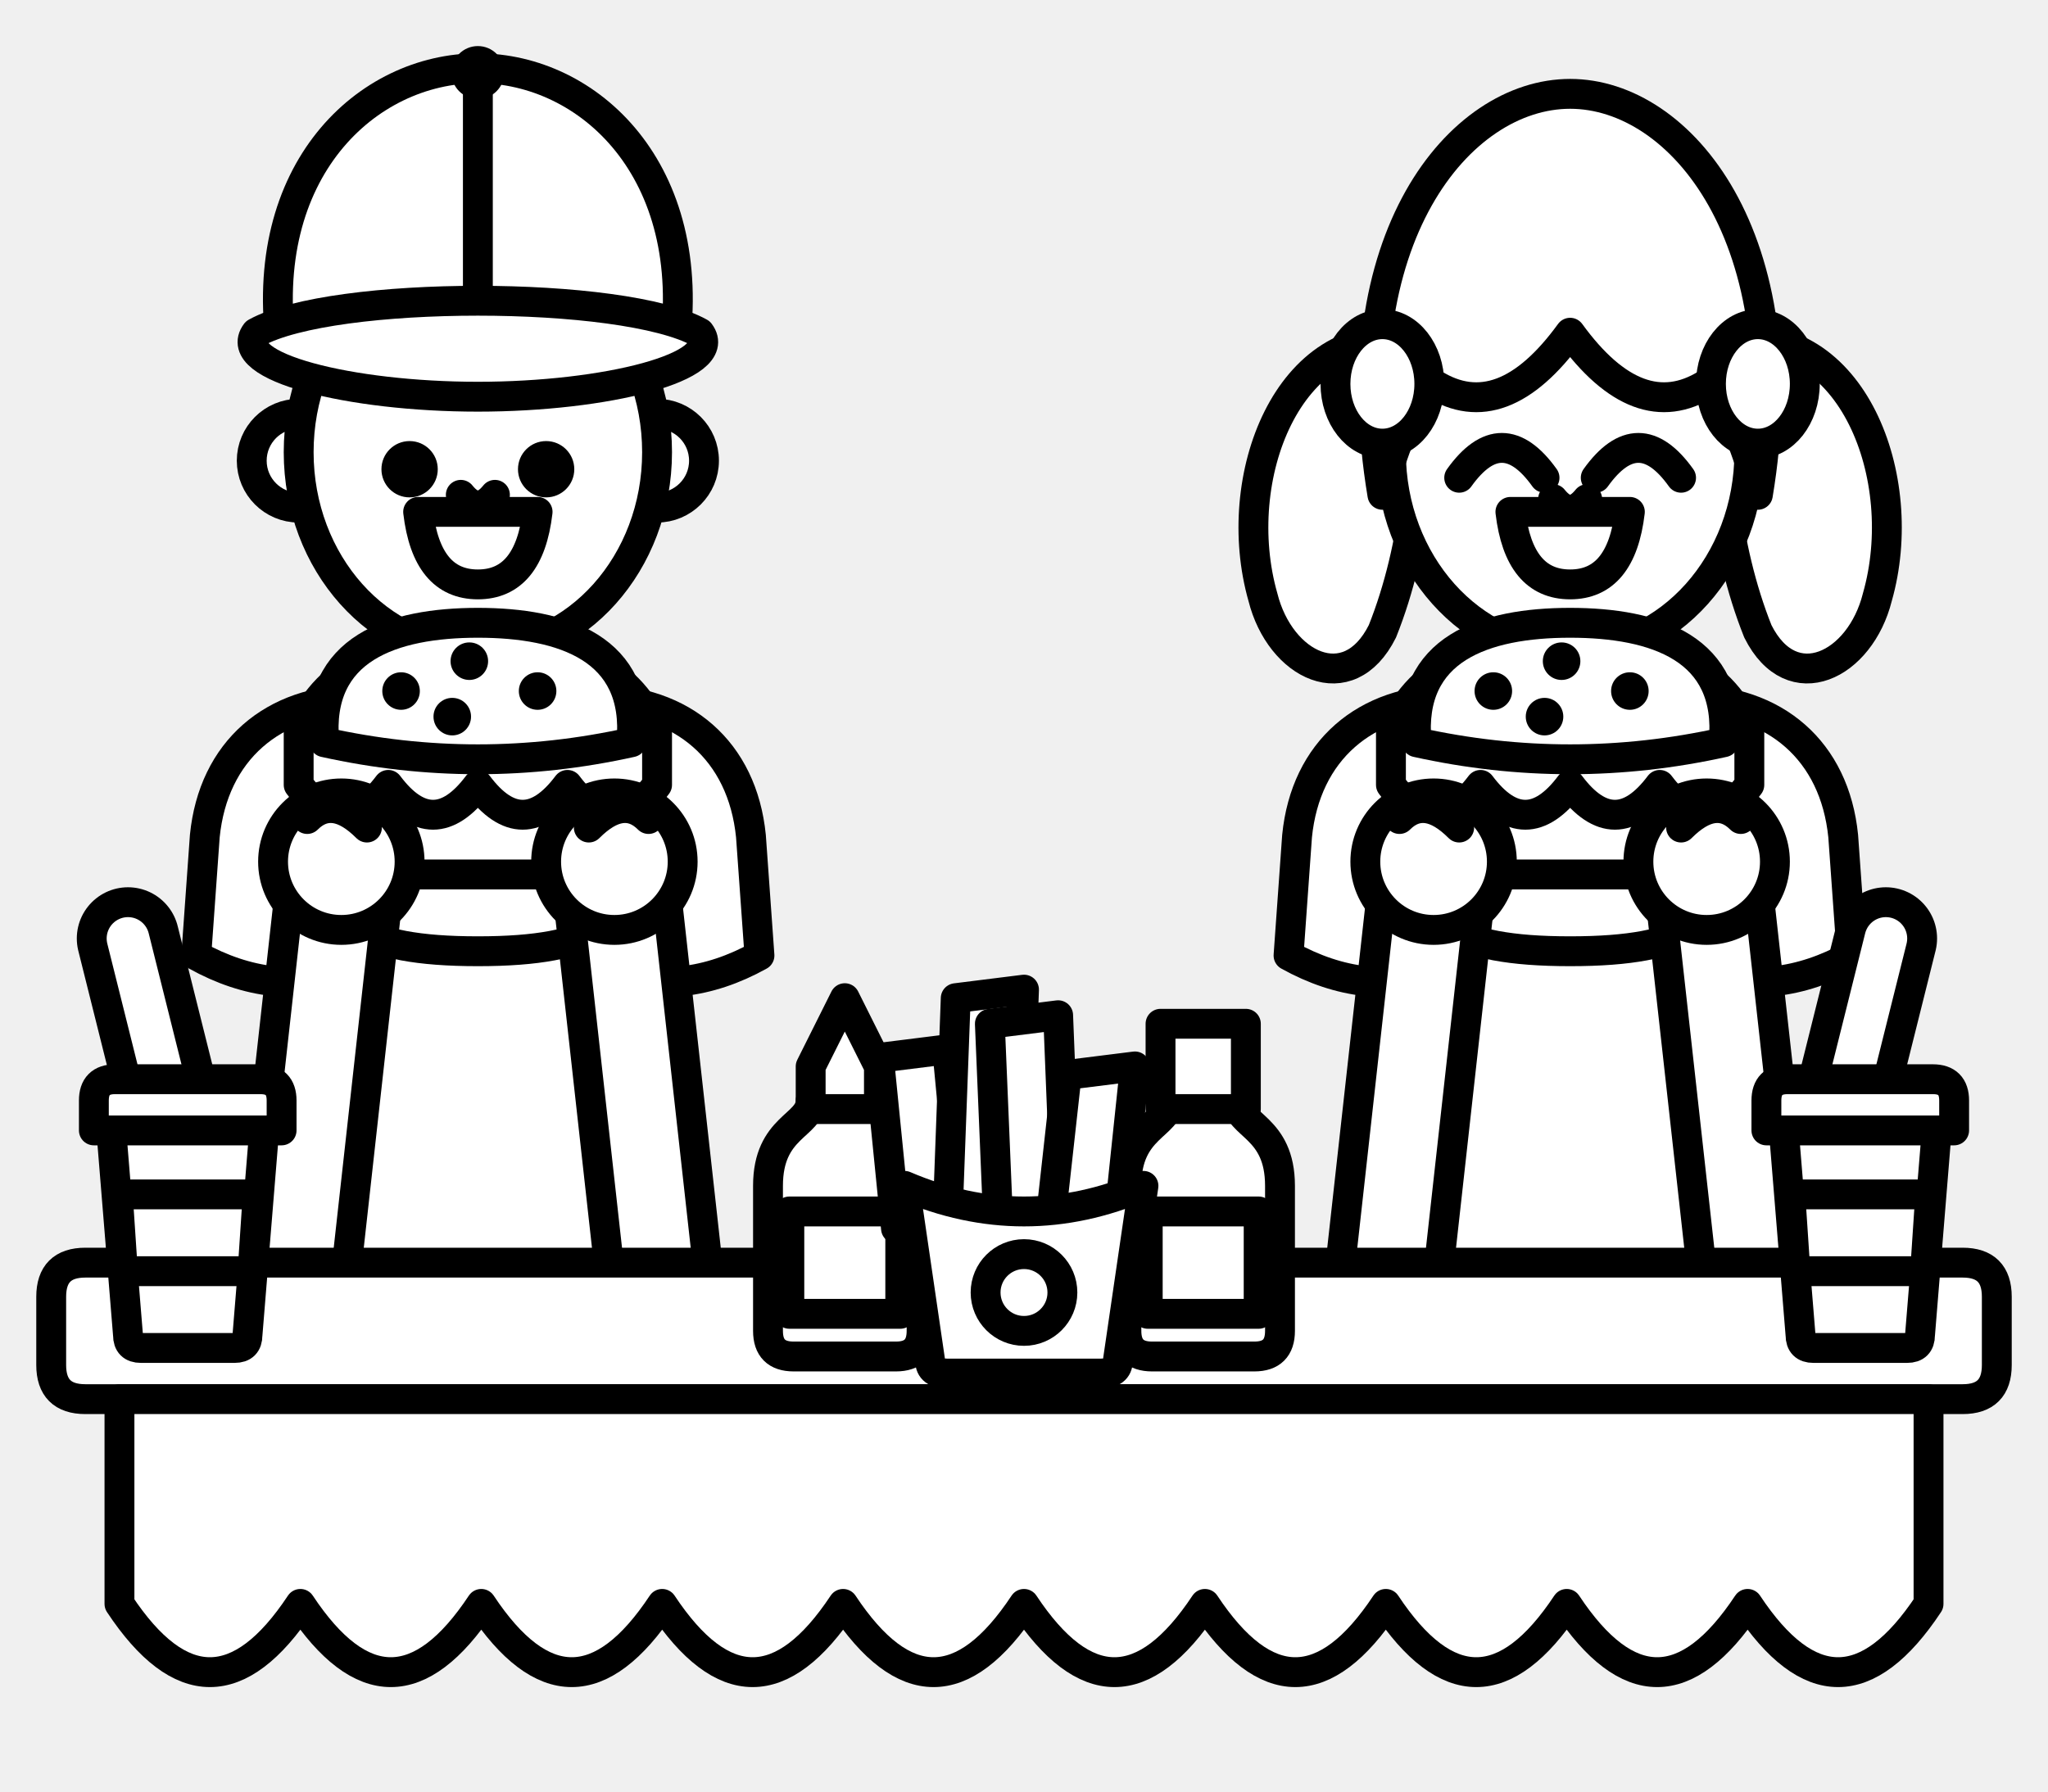
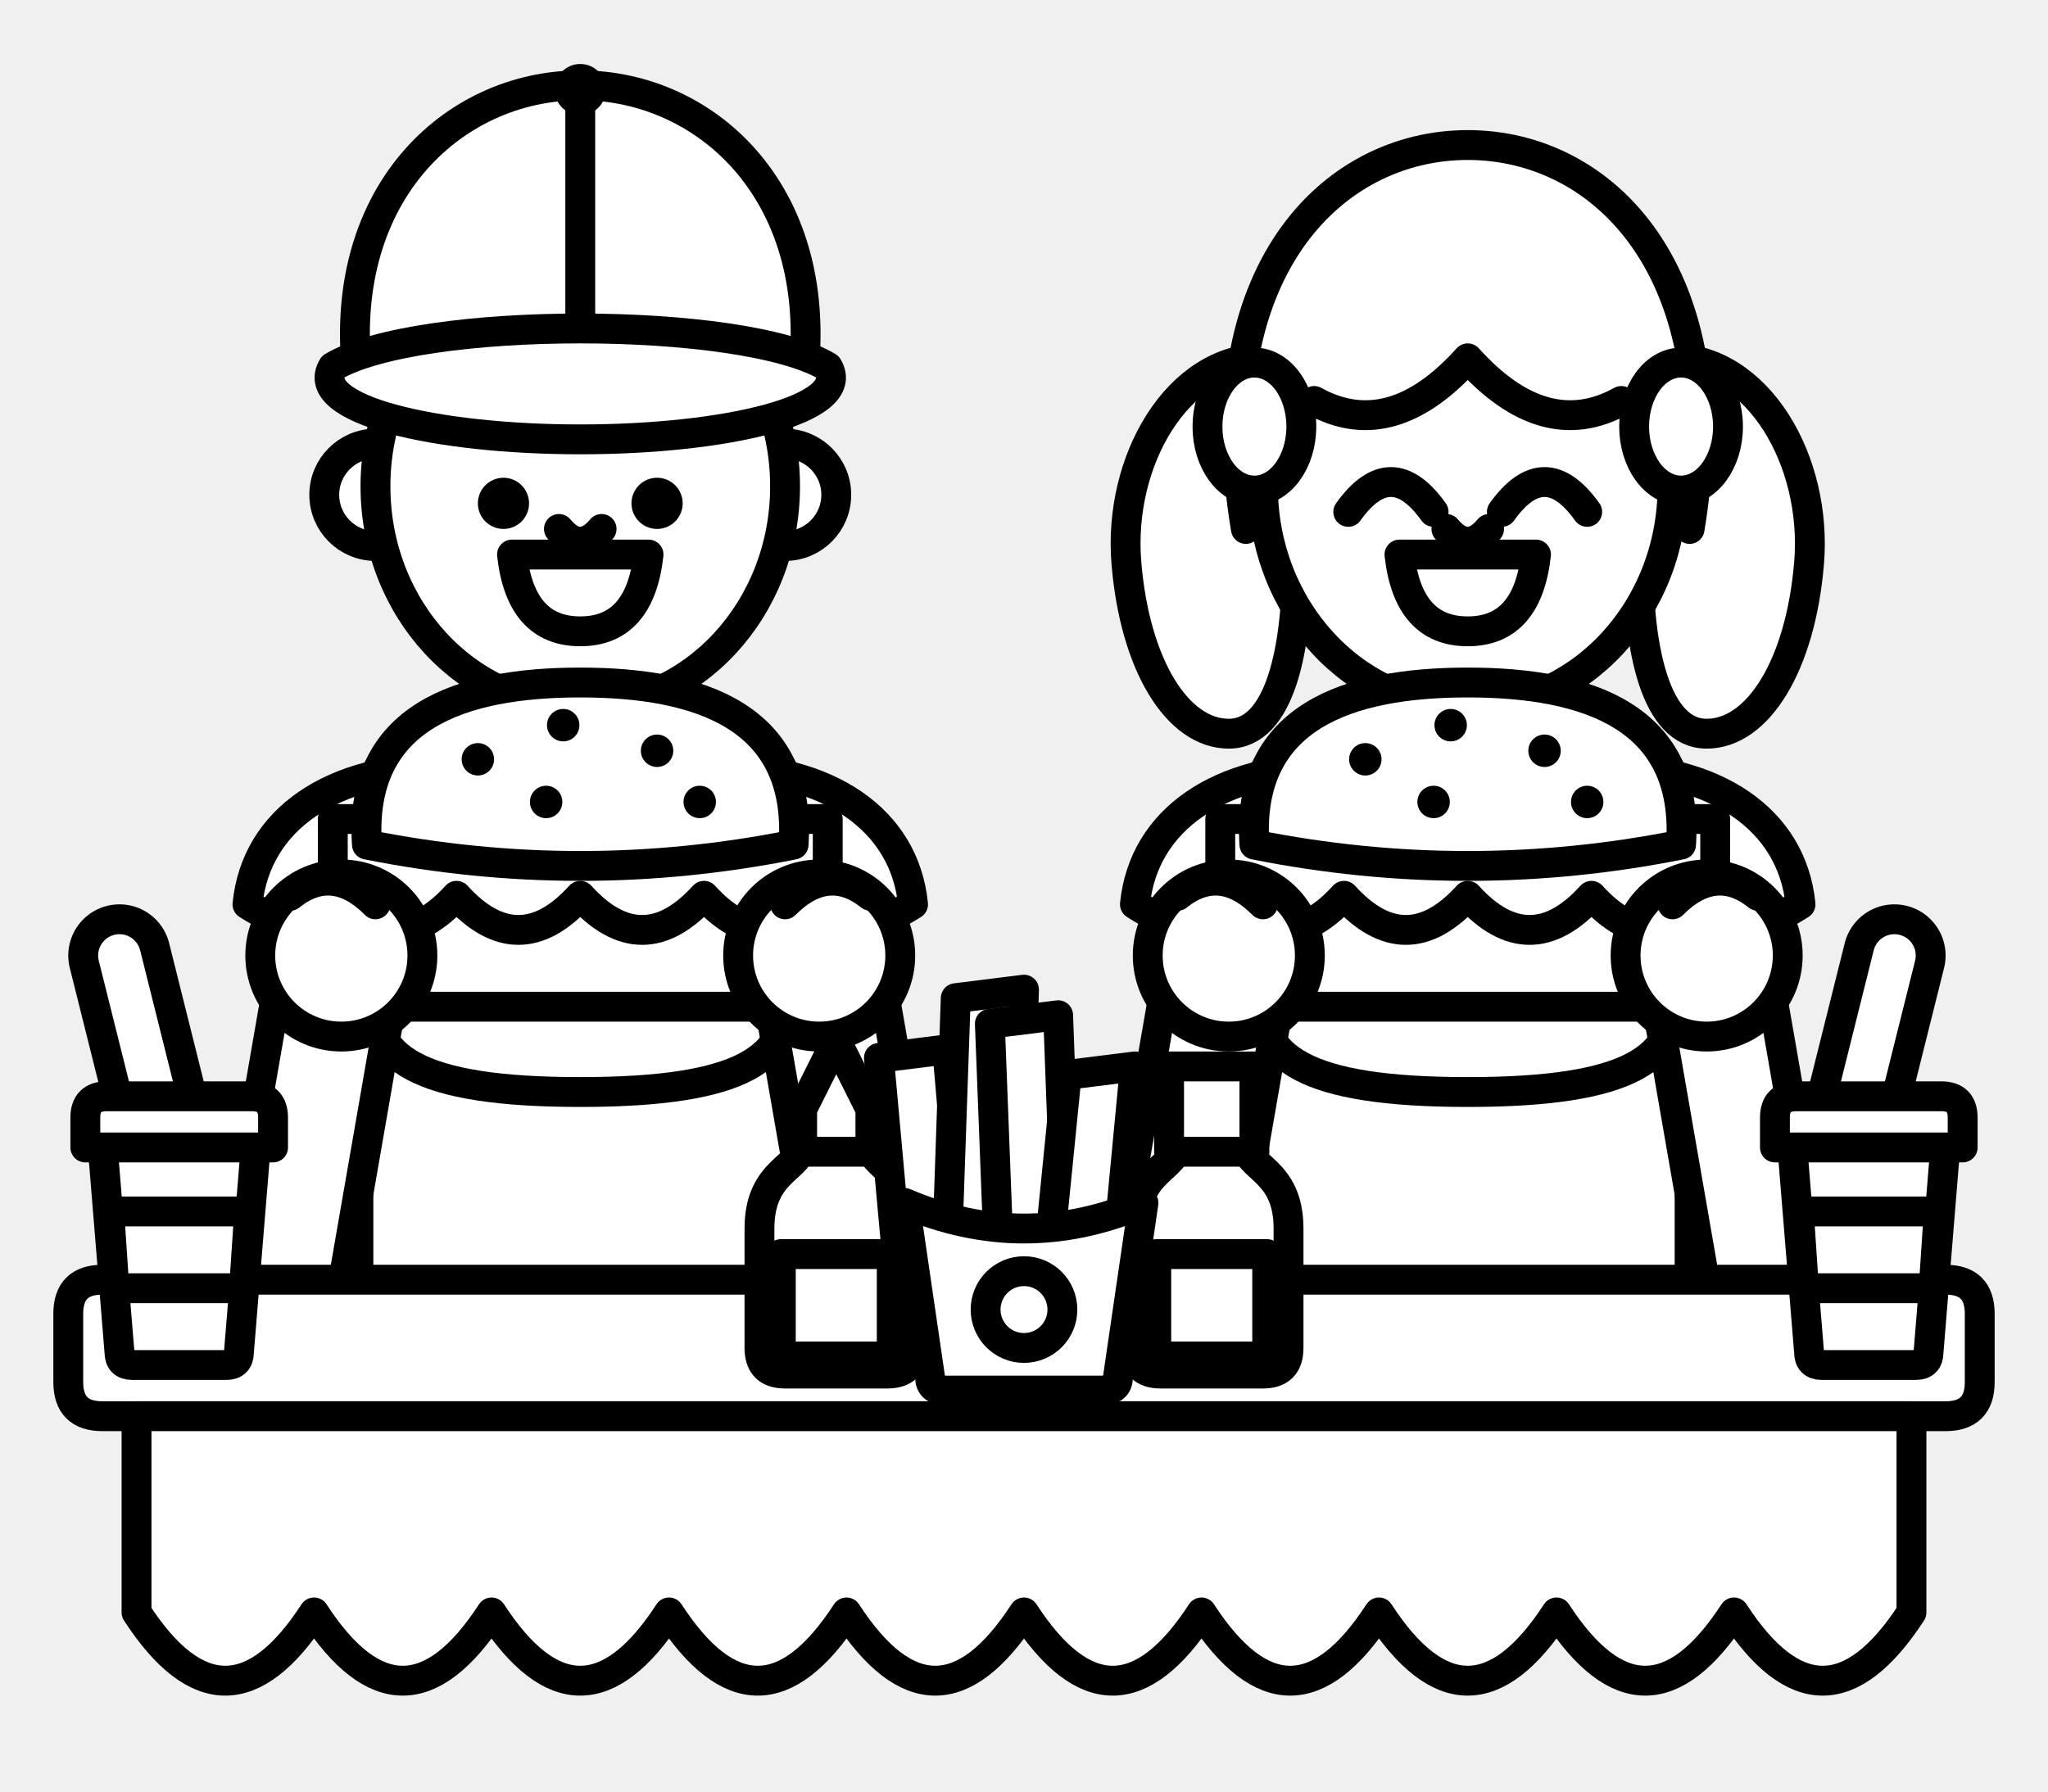
<svg xmlns="http://www.w3.org/2000/svg" viewBox="0 0 240 210" fill="#fff" stroke="#000" stroke-width="3.5" stroke-linecap="round" stroke-linejoin="round">
-   <circle cx="35" cy="54" r="5.5" />
-   <circle cx="77" cy="54" r="5.5" />
-   <path d="M47,76 C39,78 34,84 34,92 L34,152 L78,152 L78,92 C78,84 73,78 65,76 Z" />
-   <path d="M42,82 C32,82 25,88 24,98 L23,112 Q32,117 41,114 L42,96 Z" />
-   <path d="M70,82 C80,82 87,88 88,98 L89,112 Q80,117 71,114 L70,96 Z" />
-   <ellipse cx="56" cy="53" rx="21" ry="23.5" />
-   <circle cx="48" cy="55" r="2.8" fill="#000" stroke-width="1" />
-   <circle cx="64" cy="55" r="2.8" fill="#000" stroke-width="1" />
-   <path d="M54,58 Q56,60.5 58,58" fill="none" />
-   <path d="M49,60 L63,60 Q62,68.5 56,68.5 Q50,68.5 49,60 Z" />
-   <path d="M33,41 C30,20 43,8 56,8 C69,8 82,20 79,41 Z" />
-   <path d="M56,9 L56,35" fill="none" />
-   <circle cx="56" cy="8.5" r="2.6" fill="#000" stroke-width="1" />
-   <path d="M30,39 C39,34 73,34 82,39 C85,43 71,46.5 56,46.5 C41,46.5 27,43 30,39 Z" />
-   <path d="M39,101 L73,101 C74,108 70,111.5 56,111.5 C42,111.5 38,108 39,101 Z" />
-   <path d="M37,93 Q37,91.5 38.5,91.5 L73.5,91.5 Q75,91.5 75,93 L75,100.5 Q75,102.5 73,102.5 L39,102.5 Q37,102.5 37,100.5 Z" />
-   <path d="M35,85 L77,85 L77,92 Q71.75,99 66.5,92 Q61.25,99 56,92 Q50.75,99 45.5,92 Q40.25,99 35,92 Z" />
-   <path d="M38,87 C37,76 46,73 56,73 C66,73 75,76 74,87 Q56,91 38,87 Z" />
-   <circle cx="47" cy="81" r="1.7" fill="#000" stroke-width="1" />
-   <circle cx="55" cy="77.5" r="1.7" fill="#000" stroke-width="1" />
-   <circle cx="63" cy="81" r="1.7" fill="#000" stroke-width="1" />
-   <circle cx="53" cy="84" r="1.7" fill="#000" stroke-width="1" />
-   <path d="M40,102 L34,156" fill="none" stroke-width="15" />
-   <path d="M40,102 L34,156" fill="none" stroke="#fff" stroke-width="8" />
-   <path d="M72,102 L78,156" fill="none" stroke-width="15" />
-   <path d="M72,102 L78,156" fill="none" stroke="#fff" stroke-width="8" />
-   <circle cx="40" cy="101" r="8" />
-   <path d="M43,97 Q39,93 36,96" fill="none" />
-   <circle cx="72" cy="101" r="8" />
-   <path d="M69,97 Q73,93 76,96" fill="none" />
-   <circle cx="163" cy="54" r="5.5" />
-   <circle cx="205" cy="54" r="5.5" />
-   <path d="M175,76 C167,78 162,84 162,92 L162,152 L206,152 L206,92 C206,84 201,78 193,76 Z" />
-   <path d="M170,82 C160,82 153,88 152,98 L151,112 Q160,117 169,114 L170,96 Z" />
-   <path d="M198,82 C208,82 215,88 216,98 L217,112 Q208,117 199,114 L198,96 Z" />
-   <path d="M165,40 C151,38 144,56 148,70 C150,78 158,82 162,74 C166,64 167,52 166,44 Z" />
-   <path d="M203,40 C217,38 224,56 220,70 C218,78 210,82 206,74 C202,64 201,52 202,44 Z" />
-   <ellipse cx="184" cy="53" rx="21" ry="23.5" />
-   <path d="M171,56 Q176,49 181,56" fill="none" />
-   <path d="M187,56 Q192,49 197,56" fill="none" />
-   <path d="M182,58.5 Q184,61 186,58.5" fill="none" />
-   <path d="M177,60 L191,60 Q190,68.5 184,68.5 Q178,68.5 177,60 Z" />
-   <path d="M162,58 C157,28 171,11 184,11 C197,11 211,28 206,58 C205,53 203,48 200,45 Q192,50 184,39 Q176,50 168,45 C165,48 163,53 162,58 Z" />
-   <ellipse cx="162" cy="45" rx="5.5" ry="7" />
-   <ellipse cx="206" cy="45" rx="5.5" ry="7" />
-   <path d="M167,101 L201,101 C202,108 198,111.5 184,111.5 C170,111.5 166,108 167,101 Z" />
-   <path d="M165,93 Q165,91.5 166.5,91.5 L201.5,91.5 Q203,91.5 203,93 L203,100.5 Q203,102.5 201,102.5 L167,102.5 Q165,102.5 165,100.5 Z" />
-   <path d="M163,85 L205,85 L205,92 Q199.75,99 194.5,92 Q189.25,99 184,92 Q178.75,99 173.5,92 Q168.25,99 163,92 Z" />
-   <path d="M166,87 C165,76 174,73 184,73 C194,73 203,76 202,87 Q184,91 166,87 Z" />
-   <circle cx="175" cy="81" r="1.7" fill="#000" stroke-width="1" />
-   <circle cx="183" cy="77.5" r="1.7" fill="#000" stroke-width="1" />
-   <circle cx="191" cy="81" r="1.7" fill="#000" stroke-width="1" />
-   <circle cx="181" cy="84" r="1.7" fill="#000" stroke-width="1" />
-   <path d="M168,102 L162,156" fill="none" stroke-width="15" />
-   <path d="M168,102 L162,156" fill="none" stroke="#fff" stroke-width="8" />
-   <path d="M200,102 L206,156" fill="none" stroke-width="15" />
-   <path d="M200,102 L206,156" fill="none" stroke="#fff" stroke-width="8" />
-   <circle cx="168" cy="101" r="8" />
-   <path d="M171,97 Q167,93 164,96" fill="none" />
-   <circle cx="200" cy="101" r="8" />
-   <path d="M197,97 Q201,93 204,96" fill="none" />
-   <path d="M 10,148 L 230,148 Q 234,148 234,152 L 234,160 Q 234,164 230,164 L 10,164 Q 6,164 6,160 L 6,152 Q 6,148 10,148 Z" />
-   <path d="M 14,164 L 14,188 Q 24.6,204 35.2,188 Q 45.8,204 56.4,188 Q 67,204 77.6,188 Q 88.2,204 98.8,188 Q 109.4,204 120,188 Q 130.6,204 141.2,188 Q 151.8,204 162.4,188 Q 173,204 183.6,188 Q 194.2,204 204.8,188 Q 215.4,204 226,188 L 226,164 Z" />
-   <path d="M20,130 L15,110" fill="none" stroke-width="12" />
-   <path d="M20,130 L15,110" fill="none" stroke="#fff" stroke-width="5" />
-   <path d="M13,132 L31,132 L29,156.5 Q29,158 27.5,158 L16.5,158 Q15,158 15,156.5 Z" />
-   <path d="M13.8,140 L30.2,140 L29.6,149 L14.4,149 Z" />
-   <path d="M11,129 Q11,126.5 13.5,126.5 L30.5,126.5 Q33,126.5 33,129 L33,132.5 L11,132.5 Z" />
-   <path d="M216,130 L221,110" fill="none" stroke-width="12" />
-   <path d="M216,130 L221,110" fill="none" stroke="#fff" stroke-width="5" />
-   <path d="M209,132 L227,132 L225,156.5 Q225,158 223.5,158 L212.5,158 Q211,158 211,156.5 Z" />
-   <path d="M209.8,140 L226.2,140 L225.6,149 L210.4,149 Z" />
-   <path d="M207,129 Q207,126.5 209.5,126.5 L226.5,126.5 Q229,126.5 229,129 L229,132.5 L207,132.5 Z" />
-   <path d="M90,156 L90,139 C90,132 95,132 95,129 L103,129 C103,132 108,132 108,139 L108,156 Q108,159 105,159 L93,159 Q90,159 90,156 Z" />
-   <path d="M92.5,142 L105.5,142 L105.5,154 L92.5,154 Z" />
-   <path d="M95,130 L95,125 L99,117 L103,125 L103,130 Z" />
-   <path d="M132,156 L132,139 C132,132 137,132 137,129 L145,129 C145,132 150,132 150,139 L150,156 Q150,159 147,159 L135,159 Q132,159 132,156 Z" />
-   <path d="M134.5,142 L147.5,142 L147.5,154 L134.5,154 Z" />
-   <path d="M136,130 L136,120 L146,120 L146,130 Z" />
-   <path d="M105,144 L103,124 L111,123 L113,144 Z" />
-   <path d="M111,144 L112,117 L120,116 L119,144 Z" />
-   <path d="M117,144 L116,120 L124,119 L125,144 Z" />
-   <path d="M123,144 L125,126 L133,125 L131,144 Z" />
-   <path d="M106,139 Q120,145 134,139 L131,159.5 Q131,161 129,161 L111,161 Q109,161 109,159.5 Z" />
-   <ellipse cx="120" cy="151.5" rx="4.5" ry="4.5" />
+   <circle cx="44" cy="58" r="6" />
+   <circle cx="92" cy="58" r="6" />
+   <path d="M58,82 C48,84 42,90 42,98 L42,156 L94,156 L94,98 C94,90 88,84 78,82 Z" />
+   <path d="M52,90 C39,90 30,96 29,106 Q40,113 51,108 L52,96 Z" />
+   <path d="M84,90 C97,90 106,96 107,106 Q96,113 85,108 L84,96 Z" />
+   <ellipse cx="68" cy="57" rx="24" ry="26" />
+   <circle cx="59" cy="59" r="3" fill="#000" stroke="none" />
+   <circle cx="77" cy="59" r="3" fill="#000" stroke="none" />
+   <path d="M65.5,62 Q68,65 70.5,62" fill="none" />
+   <path d="M60,65 L76,65 Q75,74 68,74 Q61,74 60,65 Z" />
+   <path d="M42,45 C39,23 53,10 68,10 C83,10 97,23 94,45 Z" />
+   <path d="M68,11 L68,38" fill="none" />
+   <circle cx="68" cy="10.5" r="3" fill="#000" stroke="none" />
+   <path d="M39,43 C49,37 87,37 97,43 C100,48 85,51.5 68,51.5 C51,51.5 36,48 39,43 Z" />
+   <path d="M44,116 L92,116 C93,124 87,128 68,128 C49,128 43,124 44,116 Z" />
+   <path d="M41,106 Q41,104 43,104 L93,104 Q95,104 95,106 L95,115 Q95,118 92,118 L44,118 Q41,118 41,115 Z" />
+   <path d="M39,96 L97,96 L97,105 Q89.75,113 82.5,105 Q75.25,113 68,105 Q60.75,113 53.5,105 Q46.25,113 39,105 Z" />
+   <path d="M43,99 C42,84 54,80 68,80 C82,80 94,84 93,99 Q68,104 43,99 Z" />
+   <circle cx="56" cy="89" r="1.9" fill="#000" stroke="none" />
+   <circle cx="66" cy="85" r="1.9" fill="#000" stroke="none" />
+   <circle cx="77" cy="88" r="1.9" fill="#000" stroke="none" />
+   <circle cx="64" cy="94" r="1.9" fill="#000" stroke="none" />
+   <circle cx="82" cy="94" r="1.9" fill="#000" stroke="none" />
+   <path d="M40,112 L32,158" fill="none" stroke-width="17" />
+   <path d="M40,112 L32,158" fill="none" stroke="#fff" stroke-width="10" />
+   <path d="M96,112 L104,158" fill="none" stroke-width="17" />
+   <path d="M96,112 L104,158" fill="none" stroke="#fff" stroke-width="10" />
+   <circle cx="40" cy="112" r="9.5" />
+   <path d="M44,106 Q39,101 34,105" fill="none" />
+   <circle cx="96" cy="112" r="9.5" />
+   <path d="M92,106 Q97,101 102,105" fill="none" />
+   <circle cx="148" cy="58" r="6" />
+   <circle cx="196" cy="58" r="6" />
+   <path d="M162,82 C152,84 146,90 146,98 L146,156 L198,156 L198,98 C198,90 192,84 182,82 Z" />
+   <path d="M156,90 C143,90 134,96 133,106 Q144,113 155,108 L156,96 Z" />
+   <path d="M188,90 C201,90 210,96 211,106 Q200,113 189,108 L188,96 Z" />
+   <path d="M148,42 C138,42 131,54 132,66 C133,78 138,86 144,86 C150,86 152,76 152,66 C152,58 151,48 149,44 Z" />
+   <path d="M196,42 C206,42 213,54 212,66 C211,78 206,86 200,86 C194,86 192,76 192,66 C192,58 193,48 195,44 Z" />
+   <ellipse cx="172" cy="57" rx="24" ry="26" />
+   <path d="M158,60 Q163,53 168,60" fill="none" />
+   <path d="M176,60 Q181,53 186,60" fill="none" />
+   <path d="M169.5,62 Q172,65 174.5,62" fill="none" />
+   <path d="M164,65 L180,65 Q179,74 172,74 Q165,74 164,65 Z" />
+   <path d="M146,62 C141,32 156,17 172,17 C188,17 203,32 198,62 C197,56 194,50 190,47 Q181,52 172,42 Q163,52 154,47 C150,50 147,56 146,62 Z" />
+   <ellipse cx="147" cy="50" rx="5.5" ry="7.5" />
+   <ellipse cx="197" cy="50" rx="5.5" ry="7.5" />
+   <path d="M148,116 L196,116 C197,124 191,128 172,128 C153,128 147,124 148,116 Z" />
+   <path d="M145,106 Q145,104 147,104 L197,104 Q199,104 199,106 L199,115 Q199,118 196,118 L148,118 Q145,118 145,115 Z" />
+   <path d="M143,96 L201,96 L201,105 Q193.75,113 186.5,105 Q179.25,113 172,105 Q164.75,113 157.5,105 Q150.25,113 143,105 Z" />
+   <path d="M147,99 C146,84 158,80 172,80 C186,80 198,84 197,99 Q172,104 147,99 Z" />
+   <circle cx="160" cy="89" r="1.9" fill="#000" stroke="none" />
+   <circle cx="170" cy="85" r="1.9" fill="#000" stroke="none" />
+   <circle cx="181" cy="88" r="1.9" fill="#000" stroke="none" />
+   <circle cx="168" cy="94" r="1.9" fill="#000" stroke="none" />
+   <circle cx="186" cy="94" r="1.9" fill="#000" stroke="none" />
+   <path d="M144,112 L136,158" fill="none" stroke-width="17" />
+   <path d="M144,112 L136,158" fill="none" stroke="#fff" stroke-width="10" />
+   <path d="M200,112 L208,158" fill="none" stroke-width="17" />
+   <path d="M200,112 L208,158" fill="none" stroke="#fff" stroke-width="10" />
+   <circle cx="144" cy="112" r="9.5" />
+   <path d="M148,106 Q143,101 138,105" fill="none" />
+   <circle cx="200" cy="112" r="9.5" />
+   <path d="M196,106 Q201,101 206,105" fill="none" />
+   <path d="M 12,150 L 228,150 Q 232,150 232,154 L 232,162 Q 232,166 228,166 L 12,166 Q 8,166 8,162 L 8,154 Q 8,150 12,150 Z" />
+   <path d="M 16,166 L 16,189 Q 26.4,205 36.8,189 Q 47.2,205 57.6,189 Q 68,205 78.4,189 Q 88.8,205 99.2,189 Q 109.6,205 120,189 Q 130.4,205 140.8,189 Q 151.2,205 161.6,189 Q 172,205 182.4,189 Q 192.8,205 203.2,189 Q 213.6,205 224,189 L 224,166 Z" />
+   <path d="M19,132 L14,112" fill="none" stroke-width="12" />
+   <path d="M19,132 L14,112" fill="none" stroke="#fff" stroke-width="5" />
+   <path d="M12,134 L30,134 L28,158.5 Q28,160 26.5,160 L15.5,160 Q14,160 14,158.5 Z" />
+   <path d="M12.8,142 L29.2,142 L28.6,151 L13.4,151 Z" />
+   <path d="M10,131 Q10,128.5 12.5,128.5 L29.5,128.5 Q32,128.5 32,131 L32,134.5 L10,134.5 Z" />
+   <path d="M217,132 L222,112" fill="none" stroke-width="12" />
+   <path d="M217,132 L222,112" fill="none" stroke="#fff" stroke-width="5" />
+   <path d="M210,134 L228,134 L226,158.5 Q226,160 224.5,160 L213.5,160 Q212,160 212,158.5 Z" />
+   <path d="M210.8,142 L227.2,142 L226.6,151 L211.4,151 Z" />
+   <path d="M208,131 Q208,128.5 210.5,128.5 L227.5,128.5 Q230,128.5 230,131 L230,134.5 L208,134.5 Z" />
+   <path d="M89,158 L89,144 C89,137 94,137 94,134 L102,134 C102,137 107,137 107,144 L107,158 Q107,161 104,161 L92,161 Q89,161 89,158 Z" />
+   <path d="M91.5,147 L104.5,147 L104.5,159 L91.5,159 Z" />
+   <path d="M94,135 L94,130 L98,122 L102,130 L102,135 Z" />
+   <path d="M133,158 L133,144 C133,137 138,137 138,134 L146,134 C146,137 151,137 151,144 L151,158 Q151,161 148,161 L136,161 Q133,161 133,158 Z" />
+   <path d="M135.5,147 L148.5,147 L148.5,159 L135.5,159 Z" />
+   <path d="M137,135 L137,125 L147,125 L147,135 Z" />
+   <path d="M105,146 L103,124 L111,123 L113,146 Z" />
+   <path d="M111,146 L112,117 L120,116 L119,146 Z" />
+   <path d="M117,146 L116,120 L124,119 L125,146 Z" />
+   <path d="M123,146 L125,126 L133,125 L131,146 Z" />
+   <path d="M106,141 Q120,147 134,141 L131,161.5 Q131,163 129,163 L111,163 Q109,163 109,161.5 Z" />
+   <ellipse cx="120" cy="153.5" rx="4.5" ry="4.5" />
</svg>
